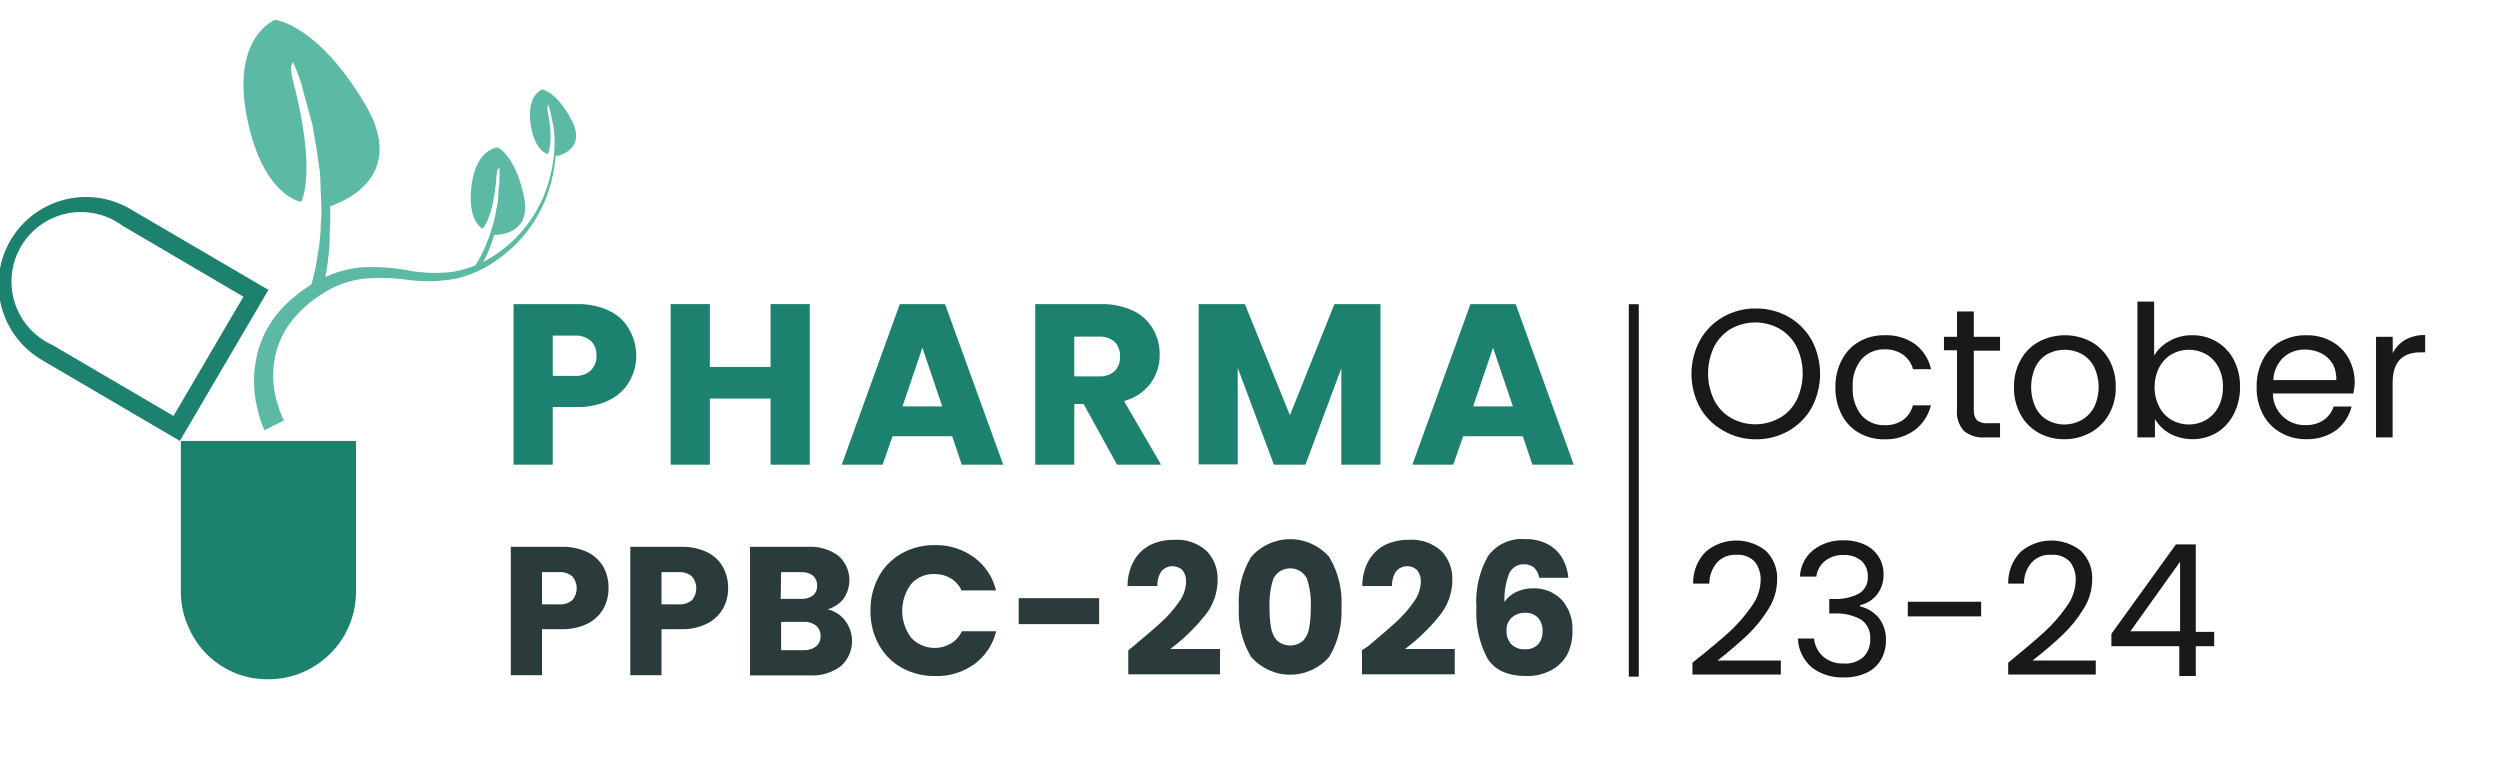
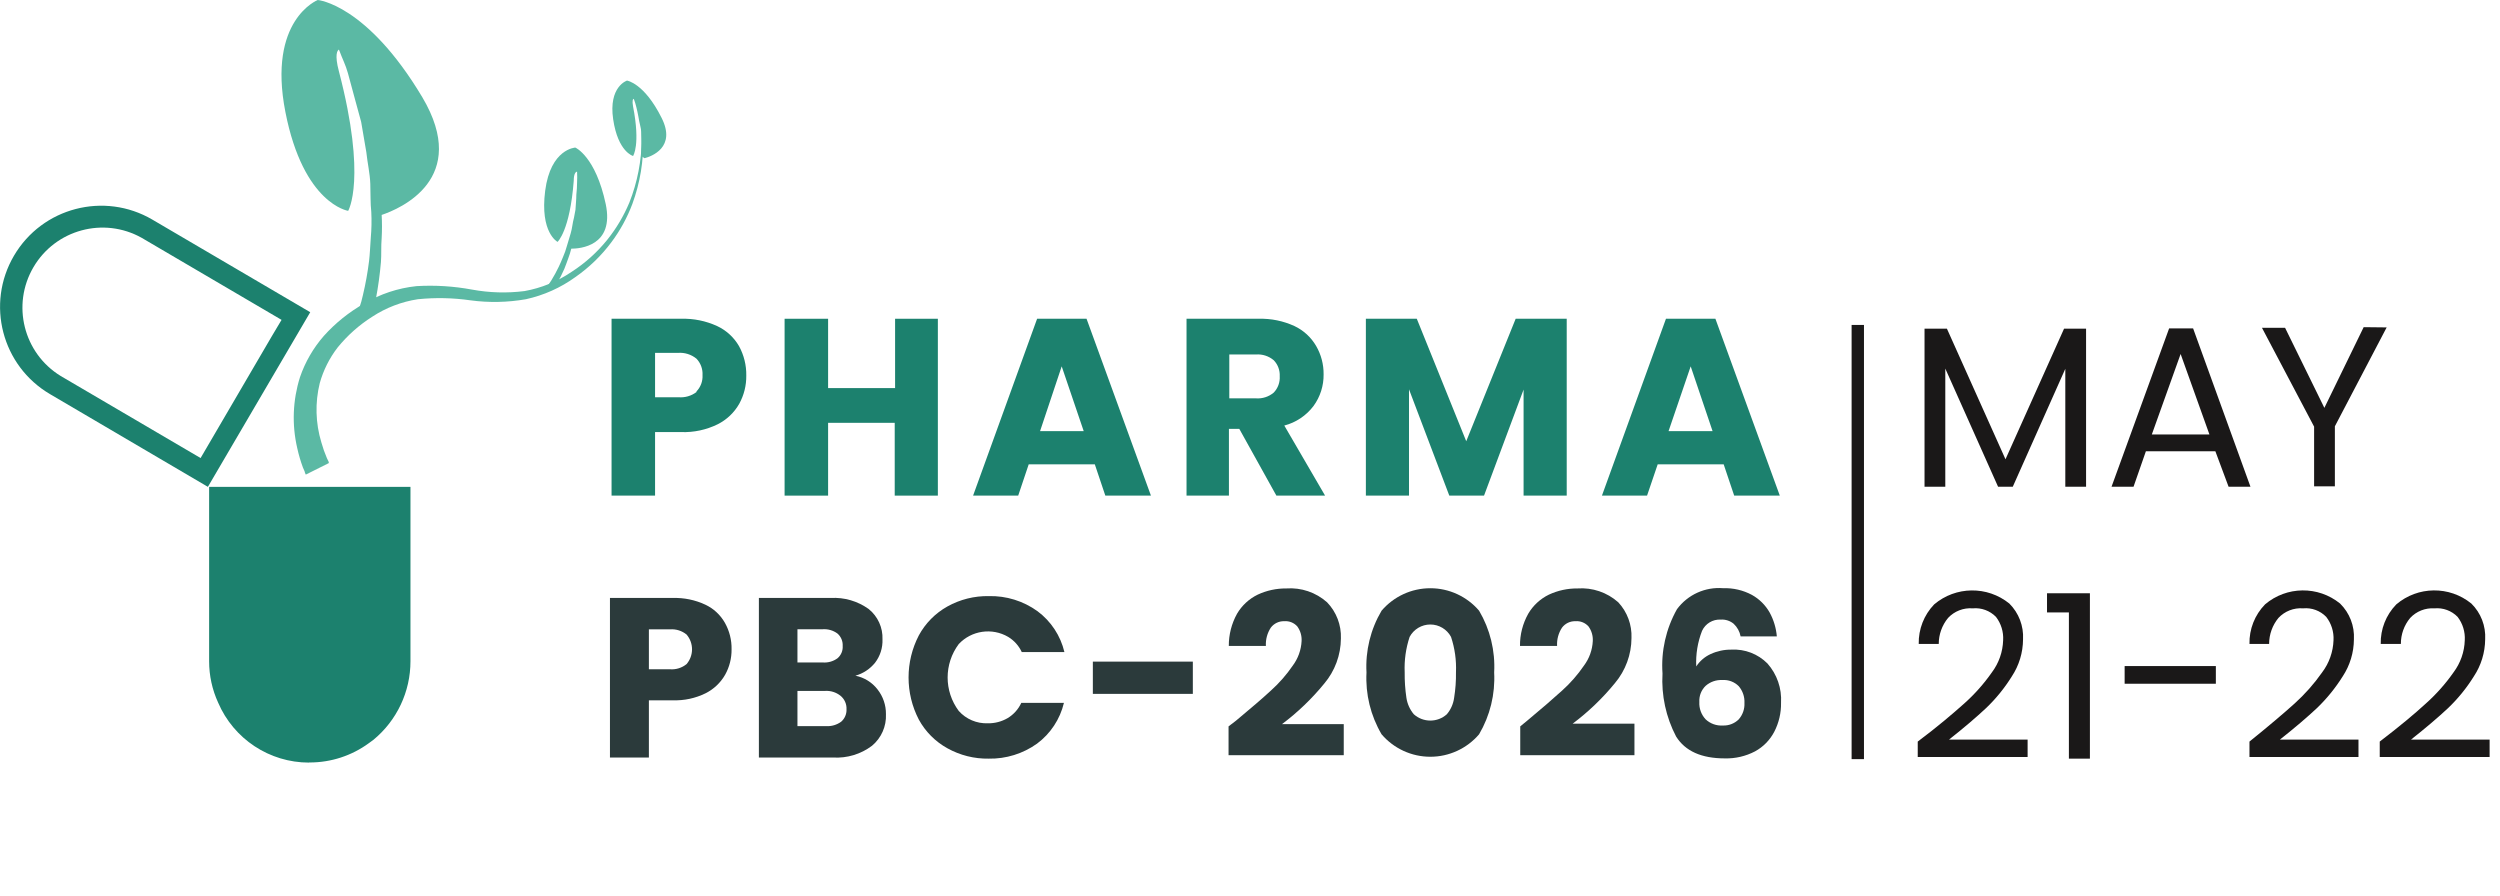
- <svg xmlns="http://www.w3.org/2000/svg" id="Layer_1" data-name="Layer 1" viewBox="0 0 251.47 77.07">
+ <svg xmlns="http://www.w3.org/2000/svg" id="Layer_1" data-name="Layer 1" viewBox="0 0 202.27 72.43">
  <defs>
    <style>.cls-1{fill:#1c816e;}.cls-2{fill:#5bb9a4;}.cls-3{fill:#2b3a3b;}.cls-4{fill:#1a1818;}</style>
  </defs>
-   <path class="cls-1" d="M13.25,21.11a8.8,8.8,0,1,0-8.9,15.18l13.74,8.06L27,29.16Zm4.2,20.73L5.28,34.71a7,7,0,1,1,7.05-12l12.16,7.14-.83,1.4Z" />
-   <path class="cls-1" d="M26.92,68.33H27a8.75,8.75,0,0,0,5.15-1.67l.39-.3a8.77,8.77,0,0,0,3.27-6.83V44.35H18.19V59.53a8.54,8.54,0,0,0,.79,3.6,8.62,8.62,0,0,0,7.9,5.2S26.9,68.33,26.92,68.33Z" />
-   <path class="cls-2" d="M26.6,43.28a1,1,0,0,1-.07-.16c0-.1-.11-.25-.18-.45A13.17,13.17,0,0,1,25.86,41a11.52,11.52,0,0,1,.24-6.18,10.59,10.59,0,0,1,2.07-3.59,14,14,0,0,1,3.5-2.81,11.15,11.15,0,0,1,4.56-1.52,19.81,19.81,0,0,1,4.83.3,14.67,14.67,0,0,0,4.57.13,10.85,10.85,0,0,0,4.09-1.63,13.27,13.27,0,0,0,5-6.05,15.48,15.48,0,0,0,1.1-5.56c0-.69,0-1.23-.06-1.6s0-.57,0-.57,0,.2.07.57.09.91.12,1.6A15.62,15.62,0,0,1,55,19.74a13.83,13.83,0,0,1-1.86,3.38,13.47,13.47,0,0,1-3.11,3,11.41,11.41,0,0,1-4.26,1.93,15.6,15.6,0,0,1-4.82.09,19.07,19.07,0,0,0-4.58-.08,9.73,9.73,0,0,0-4,1.52,12,12,0,0,0-3,2.67,8.9,8.9,0,0,0-1.58,3.09,9.66,9.66,0,0,0,.08,5.14,11.15,11.15,0,0,0,.49,1.38c.06.14.12.25.15.33l.05.1Z" />
-   <path class="cls-2" d="M32.7,28a27.4,27.4,0,0,0,.43-3.15c.06-.65,0-1.36.07-2.1a19.53,19.53,0,0,0,0-2c1.6-.54,7.74-3.14,3.54-10.24C31.9,2.35,27.65,2,27.65,2s-4.39,1.72-2.82,9.74,5.46,8.56,5.46,8.56,1.64-2.77-.81-12.14c-.38-1.46-.14-1.81.06-1.89,0,.05,0,.08,0,.13a18.35,18.35,0,0,1,.74,1.92c.2.71.4,1.46.6,2.23s.36,1.33.55,2l.45,2.65c.09.92.32,1.82.34,2.73s.06,1.66.09,2.45a14.28,14.28,0,0,1-.05,2.28c0,.73-.08,1.41-.15,2-.2,1.24-.34,2.29-.54,3a10.74,10.74,0,0,1-.3,1.11l1.13.33S32.56,28.73,32.7,28Z" />
-   <path class="cls-2" d="M48.45,26.66a13.68,13.68,0,0,0,.64-1.28c.12-.27.22-.57.34-.89s.19-.56.27-.86c.76,0,3.76-.23,3-3.87-.88-4.16-2.64-4.93-2.64-4.93s-2.13.1-2.62,3.76S48.53,23,48.53,23s1.1-.94,1.41-5.31c.05-.68.2-.79.3-.8s0,0,0,.06a7.09,7.09,0,0,1,0,.94c0,.32,0,.67-.06,1s-.05.86-.08,1.29l-.13.69c-.12.45-.15.93-.29,1.38s-.21.72-.31,1.06a7,7,0,0,1-.36,1c-.12.3-.23.59-.36.85A11,11,0,0,1,48,26.39c-.16.27-.28.43-.28.43l.43.31A4.25,4.25,0,0,0,48.45,26.66Z" />
-   <path class="cls-2" d="M55.79,15.58c0-.18,0-.36,0-.55s0-.82,0-1.13l-.09-1c-.06-.29-.11-.58-.17-.85s-.11-.55-.17-.8-.15-.48-.21-.7c0,0,0,0,0,0s-.16.14-.06.66c.66,3.35,0,4.29,0,4.29s-1.36-.27-1.73-3.13S54.54,9,54.54,9s1.49.22,3,3.17c1.32,2.6-.89,3.37-1.47,3.53Z" />
-   <path class="cls-1" d="M63.32,38.35a4.78,4.78,0,0,1-2,1.88,7.06,7.06,0,0,1-3.32.71H55.6v5.8H51.66V30.59H58a7.19,7.19,0,0,1,3.27.67,4.48,4.48,0,0,1,2,1.84A5.29,5.29,0,0,1,64,35.79,5.18,5.18,0,0,1,63.32,38.35Zm-3.91-1.07A2,2,0,0,0,60,35.79a2,2,0,0,0-.56-1.5,2.33,2.33,0,0,0-1.68-.53H55.6v4.05h2.13A2.29,2.29,0,0,0,59.41,37.28Z" />
-   <path class="cls-1" d="M81.45,30.59V46.74H77.51V40.09H71.4v6.65H67.46V30.59H71.4v6.32h6.11V30.59Z" />
-   <path class="cls-1" d="M95.78,43.88h-6l-1,2.86H84.67l5.84-16.15h4.55l5.85,16.15H96.74Zm-1-3-2-5.91-2,5.91Z" />
-   <path class="cls-1" d="M112.36,46.74,109,40.64h-.94v6.1h-3.93V30.59h6.6a7.19,7.19,0,0,1,3.25.67,4.49,4.49,0,0,1,2,1.83,5,5,0,0,1,.67,2.58,4.79,4.79,0,0,1-.91,2.88,4.87,4.87,0,0,1-2.68,1.79l3.73,6.4Zm-4.3-8.88h2.44a2.24,2.24,0,0,0,1.62-.53,2,2,0,0,0,.54-1.5,2,2,0,0,0-.54-1.45,2.24,2.24,0,0,0-1.62-.52h-2.44Z" />
-   <path class="cls-1" d="M138.86,30.59V46.74h-3.94V37.05l-3.61,9.69h-3.17L124.5,37v9.71h-3.93V30.59h4.65l4.53,11.18,4.48-11.18Z" />
-   <path class="cls-1" d="M153.18,43.88h-6l-1,2.86h-4.11l5.84-16.15h4.55l5.84,16.15h-4.16Zm-1-3-2-5.91-2,5.91Z" />
-   <path class="cls-3" d="M60.7,61.22a3.77,3.77,0,0,1-1.58,1.5,5.59,5.59,0,0,1-2.65.57H54.52v4.63H51.38V55h5.09a5.86,5.86,0,0,1,2.61.53A3.75,3.75,0,0,1,60.68,57a4.23,4.23,0,0,1,.53,2.15A4.18,4.18,0,0,1,60.7,61.22Zm-3.13-.85a1.84,1.84,0,0,0,0-2.39,1.87,1.87,0,0,0-1.34-.43H54.52v3.24h1.71A1.87,1.87,0,0,0,57.57,60.37Z" />
-   <path class="cls-3" d="M72.72,61.22a3.77,3.77,0,0,1-1.58,1.5,5.56,5.56,0,0,1-2.65.57H66.54v4.63H63.4V55h5.09a5.86,5.86,0,0,1,2.61.53A3.64,3.64,0,0,1,72.7,57a4.24,4.24,0,0,1,.54,2.15A4.09,4.09,0,0,1,72.72,61.22Zm-3.12-.85a1.84,1.84,0,0,0,0-2.39,1.9,1.9,0,0,0-1.35-.43H66.54v3.24h1.71A1.9,1.9,0,0,0,69.6,60.37Z" />
-   <path class="cls-3" d="M85,62.42A3.38,3.38,0,0,1,84.59,67a4.76,4.76,0,0,1-3.15.94h-6V55h5.81a4.79,4.79,0,0,1,3.08.9,3.27,3.27,0,0,1,.51,4.34,3.15,3.15,0,0,1-1.59,1.05A3,3,0,0,1,85,62.42Zm-6.47-2.18h2.06a1.79,1.79,0,0,0,1.18-.34,1.22,1.22,0,0,0,.42-1,1.24,1.24,0,0,0-.42-1,1.73,1.73,0,0,0-1.18-.35H78.57ZM82.11,65a1.27,1.27,0,0,0,.43-1,1.35,1.35,0,0,0-.45-1.07,1.87,1.87,0,0,0-1.24-.38H78.57v2.85h2.32A1.87,1.87,0,0,0,82.11,65Z" />
-   <path class="cls-3" d="M88.39,58a5.92,5.92,0,0,1,2.3-2.33,6.7,6.7,0,0,1,3.36-.84A6.47,6.47,0,0,1,98,56.08a5.83,5.83,0,0,1,2.19,3.31H96.72a2.81,2.81,0,0,0-1.1-1.23A3.09,3.09,0,0,0,94,57.74a3,3,0,0,0-2.35,1,4.52,4.52,0,0,0,0,5.41,3.24,3.24,0,0,0,4,.58,2.81,2.81,0,0,0,1.1-1.23h3.45A5.74,5.74,0,0,1,98,66.81,6.4,6.4,0,0,1,94.05,68a6.7,6.7,0,0,1-3.36-.84,5.92,5.92,0,0,1-2.3-2.33,6.88,6.88,0,0,1-.83-3.4A7,7,0,0,1,88.39,58Z" />
-   <path class="cls-3" d="M110.56,60.17v2.61h-8.09V60.17Z" />
-   <path class="cls-3" d="M114,65c1.2-1,2.15-1.81,2.84-2.45a11.51,11.51,0,0,0,1.75-2,3.62,3.62,0,0,0,.72-2,1.8,1.8,0,0,0-.35-1.18,1.46,1.46,0,0,0-2.14.1,2.44,2.44,0,0,0-.4,1.48h-3a5.2,5.2,0,0,1,.67-2.61,4,4,0,0,1,1.67-1.55,5.35,5.35,0,0,1,2.31-.49,4.44,4.44,0,0,1,3.3,1.12,4,4,0,0,1,1.11,2.92,5.68,5.68,0,0,1-1.34,3.65,19.28,19.28,0,0,1-3.42,3.29h5v2.55h-9.23V65.41Z" />
-   <path class="cls-3" d="M125.83,56.05a5.19,5.19,0,0,1,7.89,0,8.86,8.86,0,0,1,1.22,5,9,9,0,0,1-1.22,5,5.19,5.19,0,0,1-7.89,0,8.88,8.88,0,0,1-1.22-5A8.78,8.78,0,0,1,125.83,56.05Zm5.62,2.12a1.9,1.9,0,0,0-3.35,0,7.94,7.94,0,0,0-.4,2.86,12,12,0,0,0,.14,2.07,2.65,2.65,0,0,0,.6,1.32,2,2,0,0,0,2.67,0,2.56,2.56,0,0,0,.59-1.32,11.87,11.87,0,0,0,.15-2.07A7.94,7.94,0,0,0,131.45,58.17Z" />
-   <path class="cls-3" d="M137.61,65c1.2-1,2.14-1.81,2.84-2.45a12,12,0,0,0,1.75-2,3.62,3.62,0,0,0,.72-2,1.8,1.8,0,0,0-.35-1.18,1.46,1.46,0,0,0-2.14.1,2.37,2.37,0,0,0-.4,1.48h-3a5.2,5.2,0,0,1,.67-2.61,4,4,0,0,1,1.67-1.55,5.31,5.31,0,0,1,2.31-.49,4.44,4.44,0,0,1,3.3,1.12,4,4,0,0,1,1.11,2.92,5.68,5.68,0,0,1-1.34,3.65,19.28,19.28,0,0,1-3.42,3.29h5v2.55H137V65.41Z" />
-   <path class="cls-3" d="M154.32,57.1a1.54,1.54,0,0,0-1-.34,1.58,1.58,0,0,0-1.51.91,7.14,7.14,0,0,0-.48,2.88,2.77,2.77,0,0,1,1.17-1,3.9,3.9,0,0,1,1.68-.37,3.83,3.83,0,0,1,2.9,1.14,4.4,4.4,0,0,1,1.09,3.18,5,5,0,0,1-.54,2.36A3.88,3.88,0,0,1,156,67.43a5,5,0,0,1-2.45.57c-1.89,0-3.2-.59-3.94-1.78a9.76,9.76,0,0,1-1.1-5.1,9.22,9.22,0,0,1,1.17-5.19,4.18,4.18,0,0,1,3.74-1.7,4.6,4.6,0,0,1,2.32.54,3.73,3.73,0,0,1,1.44,1.43,4.83,4.83,0,0,1,.58,1.92h-2.93A1.89,1.89,0,0,0,154.32,57.1Zm-2.25,5a1.72,1.72,0,0,0-.53,1.34,1.89,1.89,0,0,0,.49,1.38,1.86,1.86,0,0,0,1.39.49,1.72,1.72,0,0,0,1.28-.48,1.86,1.86,0,0,0,.46-1.34,1.92,1.92,0,0,0-.46-1.36,1.69,1.69,0,0,0-1.32-.49A1.89,1.89,0,0,0,152.07,62.12Z" />
-   <path class="cls-4" d="M173.31,43.3A6.07,6.07,0,0,1,171,41a7.11,7.11,0,0,1,0-6.78,6.14,6.14,0,0,1,2.34-2.35,6.47,6.47,0,0,1,3.27-.84,6.55,6.55,0,0,1,3.29.84,6.16,6.16,0,0,1,2.33,2.34,7.22,7.22,0,0,1,0,6.8,6.16,6.16,0,0,1-2.33,2.34,6.55,6.55,0,0,1-3.29.84A6.47,6.47,0,0,1,173.31,43.3Zm5.7-1.25a4.32,4.32,0,0,0,1.7-1.79,6.19,6.19,0,0,0,0-5.4A4.49,4.49,0,0,0,179,33.07a5,5,0,0,0-4.88,0,4.42,4.42,0,0,0-1.69,1.79,6.19,6.19,0,0,0,0,5.4,4.32,4.32,0,0,0,1.7,1.79,5,5,0,0,0,4.86,0Z" />
-   <path class="cls-4" d="M185.27,36.19A4.43,4.43,0,0,1,187,34.37a5,5,0,0,1,2.56-.65,5,5,0,0,1,3.08.9,4.31,4.31,0,0,1,1.6,2.52h-1.81a2.63,2.63,0,0,0-1-1.46,3.1,3.1,0,0,0-1.86-.54,3,3,0,0,0-2.33,1,4.05,4.05,0,0,0-.88,2.8,4.14,4.14,0,0,0,.88,2.83,3,3,0,0,0,2.33,1,3.18,3.18,0,0,0,1.85-.52,2.69,2.69,0,0,0,1-1.48h1.81a4.44,4.44,0,0,1-1.63,2.49,4.88,4.88,0,0,1-3.05.93,5,5,0,0,1-2.56-.65,4.45,4.45,0,0,1-1.74-1.83,5.81,5.81,0,0,1-.63-2.77A5.69,5.69,0,0,1,185.27,36.19Z" />
-   <path class="cls-4" d="M198.54,35.27v6a1.45,1.45,0,0,0,.31,1,1.56,1.56,0,0,0,1.09.3h1.24V44h-1.52a3,3,0,0,1-2.1-.64,2.77,2.77,0,0,1-.71-2.13v-6h-1.31V33.88h1.31V31.33h1.69v2.55h2.64v1.39Z" />
-   <path class="cls-4" d="M205.05,43.53a4.58,4.58,0,0,1-1.81-1.84,5.58,5.58,0,0,1-.66-2.76,5.46,5.46,0,0,1,.68-2.74,4.56,4.56,0,0,1,1.84-1.83,5.62,5.62,0,0,1,5.21,0,4.6,4.6,0,0,1,1.84,1.82,5.44,5.44,0,0,1,.67,2.75,5.39,5.39,0,0,1-.69,2.76,4.75,4.75,0,0,1-1.88,1.84,5.36,5.36,0,0,1-2.62.65A5.2,5.2,0,0,1,205.05,43.53Zm4.28-1.25A3.3,3.3,0,0,0,210.62,41a4.7,4.7,0,0,0,0-4.14,3.18,3.18,0,0,0-1.25-1.27,3.69,3.69,0,0,0-3.38,0,3,3,0,0,0-1.22,1.27,4.88,4.88,0,0,0,0,4.16A3,3,0,0,0,206,42.29a3.46,3.46,0,0,0,1.66.41A3.6,3.6,0,0,0,209.33,42.28Z" />
-   <path class="cls-4" d="M218.24,34.29a4.48,4.48,0,0,1,2.27-.57,4.67,4.67,0,0,1,2.46.65,4.51,4.51,0,0,1,1.72,1.82,5.66,5.66,0,0,1,.63,2.72,5.8,5.8,0,0,1-.63,2.74A4.64,4.64,0,0,1,223,43.51a4.87,4.87,0,0,1-4.75.1,4,4,0,0,1-1.49-1.46V44H215V30.34h1.68v5.43A4,4,0,0,1,218.24,34.29Zm4.9,2.63a3.26,3.26,0,0,0-1.25-1.3,3.5,3.5,0,0,0-1.73-.44,3.41,3.41,0,0,0-1.71.45,3.29,3.29,0,0,0-1.25,1.31,4.41,4.41,0,0,0,0,4,3.29,3.29,0,0,0,1.25,1.31,3.51,3.51,0,0,0,3.44,0,3.29,3.29,0,0,0,1.25-1.31,4.22,4.22,0,0,0,.46-2A4.06,4.06,0,0,0,223.14,36.92Z" />
-   <path class="cls-4" d="M236.72,39.58h-8.09a3.17,3.17,0,0,0,3.29,3.18,3.12,3.12,0,0,0,1.82-.51,2.67,2.67,0,0,0,1-1.36h1.81A4.38,4.38,0,0,1,235,43.27a5,5,0,0,1-3,.91,5.15,5.15,0,0,1-2.58-.65,4.6,4.6,0,0,1-1.79-1.84,5.68,5.68,0,0,1-.64-2.76,5.75,5.75,0,0,1,.63-2.75,4.29,4.29,0,0,1,1.76-1.82,5.22,5.22,0,0,1,2.62-.64,5.08,5.08,0,0,1,2.55.63,4.31,4.31,0,0,1,1.71,1.73,5.08,5.08,0,0,1,.6,2.48A9.26,9.26,0,0,1,236.72,39.58Zm-2.1-3a2.76,2.76,0,0,0-1.16-1.06,3.63,3.63,0,0,0-1.62-.36,3.12,3.12,0,0,0-2.17.81,3.3,3.3,0,0,0-1,2.26H235A3.11,3.11,0,0,0,234.62,36.56Z" />
-   <path class="cls-4" d="M241.94,34.18a3.94,3.94,0,0,1,2-.48v1.74h-.44c-1.89,0-2.83,1-2.83,3.07V44H239V33.88h1.68v1.65A3.22,3.22,0,0,1,241.94,34.18Z" />
-   <path class="cls-4" d="M173.94,63.57A15.35,15.35,0,0,0,176.18,61a4.58,4.58,0,0,0,.92-2.6,2.88,2.88,0,0,0-.59-1.9,2.3,2.3,0,0,0-1.87-.69,2.44,2.44,0,0,0-1.95.79,3.29,3.29,0,0,0-.75,2.1h-1.63a4.44,4.44,0,0,1,1.26-3.2,4.77,4.77,0,0,1,6.07-.08,3.8,3.8,0,0,1,1.12,2.91,5.53,5.53,0,0,1-.92,3,13.1,13.1,0,0,1-2.07,2.55c-.78.73-1.77,1.59-3,2.56h6.36v1.41h-8.89V66.66Q172.6,64.79,173.94,63.57Z" />
-   <path class="cls-4" d="M182.36,55.35a4.74,4.74,0,0,1,3.07-1,4.86,4.86,0,0,1,2.17.45,3.19,3.19,0,0,1,1.86,3,3.16,3.16,0,0,1-.65,2,3,3,0,0,1-1.71,1.07V61a3.43,3.43,0,0,1,1.9,1.17,3.48,3.48,0,0,1,.7,2.27,3.74,3.74,0,0,1-.48,1.89,3.27,3.27,0,0,1-1.44,1.33,5.12,5.12,0,0,1-2.31.48,5,5,0,0,1-3.22-1,4,4,0,0,1-1.4-2.91h1.62a2.8,2.8,0,0,0,.91,1.81,3,3,0,0,0,2.07.7,2.67,2.67,0,0,0,2-.67,2.36,2.36,0,0,0,.67-1.75,2.19,2.19,0,0,0-.92-2,5.11,5.11,0,0,0-2.79-.61H184V60.25h.45a5,5,0,0,0,2.57-.56,1.86,1.86,0,0,0,.86-1.69,2.07,2.07,0,0,0-.63-1.58,2.6,2.6,0,0,0-1.82-.59,2.79,2.79,0,0,0-1.85.59A2.39,2.39,0,0,0,182.7,58h-1.65A3.66,3.66,0,0,1,182.36,55.35Z" />
-   <path class="cls-4" d="M199.28,60.53V62H191.9V60.53Z" />
-   <path class="cls-4" d="M205.63,63.57A15,15,0,0,0,207.88,61a4.56,4.56,0,0,0,.91-2.6,2.88,2.88,0,0,0-.58-1.9,2.32,2.32,0,0,0-1.87-.69,2.44,2.44,0,0,0-2,.79,3.18,3.18,0,0,0-.75,2.1H202a4.44,4.44,0,0,1,1.26-3.2,4.77,4.77,0,0,1,6.07-.08,3.8,3.8,0,0,1,1.12,2.91,5.53,5.53,0,0,1-.92,3,12.78,12.78,0,0,1-2.08,2.55c-.77.73-1.76,1.59-3,2.56h6.36v1.41H202V66.66C203.52,65.41,204.75,64.38,205.63,63.57Z" />
-   <path class="cls-4" d="M212.38,65V63.76l6.49-9h2v8.8h1.85V65h-1.85v3h-1.66V65Zm6.91-8.5-5,7h5Z" />
-   <rect class="cls-4" x="163.84" y="30.6" width="1" height="37.46" />
+   <path class="cls-1" d="M12.33,17.77A8.18,8.18,0,1,0,4.05,31.89l12.77,7.5L25.1,25.26Zm3.9,19.29L4.91,30.42a6.48,6.48,0,0,1,6.55-11.18l11.32,6.64L22,27.19Z" />
+   <path class="cls-1" d="M25,61.69h.06a8.09,8.09,0,0,0,4.78-1.56l.37-.27a8.23,8.23,0,0,0,3-6.36V39.39H16.92V53.51a8,8,0,0,0,.73,3.34A8,8,0,0,0,25,61.7Z" />
+   <path class="cls-2" d="M24.74,38.4a1.37,1.37,0,0,0-.07-.16c0-.09-.09-.23-.16-.41a11.87,11.87,0,0,1-.46-1.57,10.88,10.88,0,0,1,.22-5.74,10,10,0,0,1,1.93-3.34,12.91,12.91,0,0,1,3.26-2.62,10.39,10.39,0,0,1,4.24-1.41,18.55,18.55,0,0,1,4.49.28,13.83,13.83,0,0,0,4.25.12A9.9,9.9,0,0,0,46.24,22a12.2,12.2,0,0,0,2.9-2.61,12.58,12.58,0,0,0,1.78-3,14.23,14.23,0,0,0,1-5.17,13.93,13.93,0,0,0-.06-1.49c0-.34,0-.53,0-.53s0,.19.07.53.08.84.11,1.49a14.33,14.33,0,0,1-.87,5.26,12.51,12.51,0,0,1-1.72,3.14,12.68,12.68,0,0,1-2.9,2.8,10.75,10.75,0,0,1-4,1.79,14.64,14.64,0,0,1-4.48.09,17.48,17.48,0,0,0-4.26-.09,9.3,9.3,0,0,0-3.7,1.42,11.64,11.64,0,0,0-2.79,2.48A8.47,8.47,0,0,0,25.87,31,9.05,9.05,0,0,0,26,35.79a10.25,10.25,0,0,0,.45,1.28c.07.14.11.24.15.31l0,.09Z" />
+   <path class="cls-2" d="M30.42,24.14a29.5,29.5,0,0,0,.4-2.93c.05-.6,0-1.26.06-1.95a16.93,16.93,0,0,0,0-1.87c1.49-.5,7.2-2.92,3.29-9.52C29.67.33,25.71,0,25.71,0s-4.08,1.6-2.62,9.06,5.08,8,5.08,8,1.53-2.57-.75-11.29c-.36-1.36-.13-1.68,0-1.76a.61.61,0,0,0,.05.12c.2.56.5,1.13.68,1.79s.37,1.35.56,2.07.34,1.24.51,1.87l.42,2.46c.09.86.29,1.7.32,2.55s0,1.54.08,2.28A14.8,14.8,0,0,1,30,19.23c-.05.67-.07,1.31-.14,1.89a25.38,25.38,0,0,1-.5,2.77,8.4,8.4,0,0,1-.28,1l1.05.31A8.62,8.62,0,0,0,30.42,24.14Z" />
+   <path class="cls-2" d="M45.06,22.94a11.71,11.71,0,0,0,.6-1.19c.11-.26.2-.54.31-.83a6.24,6.24,0,0,0,.25-.8c.71,0,3.5-.21,2.79-3.6-.82-3.87-2.46-4.58-2.46-4.58s-2,.09-2.44,3.49,1,4.14,1,4.14,1-.88,1.31-4.94c0-.63.19-.74.27-.74s0,0,0,0a8.05,8.05,0,0,1,0,.87q0,.46-.06,1c0,.4-.05.8-.07,1.21l-.12.64c-.12.42-.14.86-.27,1.28s-.2.67-.3,1a6.09,6.09,0,0,1-.32.91c-.12.28-.22.54-.34.78a12.18,12.18,0,0,1-.61,1.12c-.16.25-.27.4-.27.4l.4.28A4.85,4.85,0,0,0,45.06,22.94Z" />
+   <path class="cls-2" d="M51.89,12.63c0-.17,0-.34,0-.51a9.21,9.21,0,0,0,0-1c0-.3,0-.6-.08-.9s-.11-.53-.16-.79-.1-.51-.16-.74A5.54,5.54,0,0,0,51.28,8l0,0c-.07,0-.15.13-.06.62.61,3.12,0,4,0,4S50,12.3,49.61,9.65s1.12-3.13,1.12-3.13,1.39.2,2.79,3c1.23,2.41-.83,3.14-1.37,3.28Z" />
+   <path class="cls-1" d="M59.81,32.67a4.14,4.14,0,0,1-1.75,1.66,6.21,6.21,0,0,1-2.94.63H53V40.1H49.48V25.79h5.64a6.52,6.52,0,0,1,2.9.59A4,4,0,0,1,59.79,28a4.78,4.78,0,0,1,.59,2.39A4.61,4.61,0,0,1,59.81,32.67Zm-3.46-1a1.76,1.76,0,0,0,.49-1.32,1.78,1.78,0,0,0-.49-1.33,2.11,2.11,0,0,0-1.49-.47H53v3.59h1.9A2.11,2.11,0,0,0,56.35,31.72Z" />
+   <path class="cls-1" d="M75.88,25.79V40.1H72.39V34.21H67V40.1H63.48V25.79H67V31.4h5.42V25.79Z" />
+   <path class="cls-1" d="M88.58,37.57H83.23l-.85,2.53H78.73l5.18-14.31h4L93.12,40.1H89.43Zm-.9-2.69L85.9,29.64l-1.75,5.24Z" />
+   <path class="cls-1" d="M103.27,40.1l-3-5.4h-.84v5.4H96V25.79h5.85a6.49,6.49,0,0,1,2.88.59A4,4,0,0,1,106.49,28a4.47,4.47,0,0,1,.6,2.29,4.23,4.23,0,0,1-.81,2.55,4.33,4.33,0,0,1-2.37,1.59l3.3,5.67Zm-3.81-7.87h2.16a2,2,0,0,0,1.44-.47,1.75,1.75,0,0,0,.48-1.32,1.73,1.73,0,0,0-.48-1.29,2,2,0,0,0-1.44-.47H99.46Z" />
+   <path class="cls-1" d="M126.76,25.79V40.1h-3.49V31.52l-3.2,8.58h-2.81L114,31.5v8.6h-3.49V25.79h4.12l4,9.91,4-9.91Z" />
+   <path class="cls-1" d="M139.46,37.57h-5.34l-.86,2.53h-3.65l5.18-14.31h4L144,40.1h-3.69Zm-.9-2.69-1.77-5.24L135,34.88Z" />
+   <path class="cls-3" d="M58.67,54.59a3.77,3.77,0,0,1-1.58,1.5,5.56,5.56,0,0,1-2.65.57H52.5v4.63H49.35V48.38h5.09a5.8,5.8,0,0,1,2.62.54,3.56,3.56,0,0,1,1.59,1.47,4.21,4.21,0,0,1,.54,2.15A4.11,4.11,0,0,1,58.67,54.59Zm-3.12-.86a1.84,1.84,0,0,0,0-2.39,1.89,1.89,0,0,0-1.34-.42H52.5v3.23h1.71A1.89,1.89,0,0,0,55.55,53.73Z" />
+   <path class="cls-3" d="M71,55.78a3.18,3.18,0,0,1,.68,2,3.14,3.14,0,0,1-1.13,2.56,4.76,4.76,0,0,1-3.15.95h-6V48.38h5.81a4.79,4.79,0,0,1,3.08.9,3,3,0,0,1,1.11,2.45,2.93,2.93,0,0,1-.6,1.89,3.15,3.15,0,0,1-1.59,1.05A3,3,0,0,1,71,55.78ZM64.52,53.6h2.06a1.79,1.79,0,0,0,1.18-.34,1.2,1.2,0,0,0,.42-1,1.24,1.24,0,0,0-.42-1,1.79,1.79,0,0,0-1.18-.35H64.52Zm3.54,4.79a1.26,1.26,0,0,0,.43-1A1.33,1.33,0,0,0,68,56.29a1.82,1.82,0,0,0-1.24-.39H64.52v2.85h2.32A1.87,1.87,0,0,0,68.06,58.39Z" />
+   <path class="cls-3" d="M74.34,51.41a5.91,5.91,0,0,1,2.31-2.34A6.64,6.64,0,0,1,80,48.23a6.46,6.46,0,0,1,3.94,1.22,5.78,5.78,0,0,1,2.18,3.31H82.67a2.81,2.81,0,0,0-1.1-1.23,3.24,3.24,0,0,0-4,.58,4.52,4.52,0,0,0,0,5.41,3,3,0,0,0,2.35,1,3.09,3.09,0,0,0,1.61-.42,2.81,2.81,0,0,0,1.1-1.23h3.45a5.79,5.79,0,0,1-2.18,3.3A6.51,6.51,0,0,1,80,61.38a6.64,6.64,0,0,1-3.35-.84,5.86,5.86,0,0,1-2.31-2.32,7.4,7.4,0,0,1,0-6.81Z" />
+   <path class="cls-3" d="M96.51,53.53v2.61H88.42V53.53Z" />
+   <path class="cls-3" d="M100,58.31c1.2-1,2.15-1.81,2.84-2.45a11.15,11.15,0,0,0,1.75-2,3.62,3.62,0,0,0,.72-2,1.84,1.84,0,0,0-.35-1.18,1.28,1.28,0,0,0-1.05-.42,1.31,1.31,0,0,0-1.09.52,2.46,2.46,0,0,0-.4,1.48h-3a5.3,5.3,0,0,1,.67-2.61,3.93,3.93,0,0,1,1.67-1.54,5.35,5.35,0,0,1,2.31-.5,4.48,4.48,0,0,1,3.3,1.12,4,4,0,0,1,1.12,2.93,5.71,5.71,0,0,1-1.35,3.65,19.6,19.6,0,0,1-3.42,3.28h5V61.1H99.4V58.77Z" />
+   <path class="cls-3" d="M111.78,49.41a5.19,5.19,0,0,1,7.89,0,8.88,8.88,0,0,1,1.22,5,8.94,8.94,0,0,1-1.22,5,5.19,5.19,0,0,1-7.89,0,8.94,8.94,0,0,1-1.22-5A8.88,8.88,0,0,1,111.78,49.41Zm5.62,2.12a1.9,1.9,0,0,0-3.35,0,8,8,0,0,0-.4,2.86,12.91,12.91,0,0,0,.14,2.07,2.68,2.68,0,0,0,.6,1.33,2,2,0,0,0,2.67,0,2.59,2.59,0,0,0,.59-1.33,11.72,11.72,0,0,0,.15-2.07A8,8,0,0,0,117.4,51.53Z" />
+   <path class="cls-3" d="M123.56,58.31c1.2-1,2.14-1.81,2.84-2.45a11.15,11.15,0,0,0,1.75-2,3.62,3.62,0,0,0,.72-2,1.84,1.84,0,0,0-.35-1.18,1.28,1.28,0,0,0-1.05-.42,1.31,1.31,0,0,0-1.09.52,2.46,2.46,0,0,0-.4,1.48h-3a5.2,5.2,0,0,1,.67-2.61,3.93,3.93,0,0,1,1.67-1.54,5.35,5.35,0,0,1,2.31-.5,4.48,4.48,0,0,1,3.3,1.12A4,4,0,0,1,132,51.62a5.7,5.7,0,0,1-1.34,3.65,19.6,19.6,0,0,1-3.42,3.28h5V61.1H123V58.77Z" />
+   <path class="cls-3" d="M140.27,50.47a1.49,1.49,0,0,0-1.05-.34,1.57,1.57,0,0,0-1.51.91,7,7,0,0,0-.47,2.88,2.76,2.76,0,0,1,1.16-1,3.91,3.91,0,0,1,1.69-.36A3.82,3.82,0,0,1,143,53.68a4.4,4.4,0,0,1,1.1,3.18,4.91,4.91,0,0,1-.55,2.35A3.82,3.82,0,0,1,142,60.79a5,5,0,0,1-2.45.57c-1.89,0-3.2-.59-3.94-1.77a9.78,9.78,0,0,1-1.1-5.1,9.28,9.28,0,0,1,1.17-5.2,4.22,4.22,0,0,1,3.74-1.7,4.6,4.6,0,0,1,2.32.54,3.73,3.73,0,0,1,1.44,1.43,4.88,4.88,0,0,1,.58,1.93h-2.93A1.89,1.89,0,0,0,140.27,50.47Zm-2.25,5a1.68,1.68,0,0,0-.53,1.33A1.9,1.9,0,0,0,138,58.2a1.86,1.86,0,0,0,1.39.5,1.73,1.73,0,0,0,1.28-.49,1.86,1.86,0,0,0,.47-1.33,1.94,1.94,0,0,0-.46-1.36,1.7,1.7,0,0,0-1.33-.5A1.9,1.9,0,0,0,138,55.49Z" />
+   <path class="cls-4" d="M168.78,26.59V39.38H167.1V29.84l-4.25,9.54h-1.19l-4.27-9.56v9.56h-1.68V26.59h1.81l4.74,10.57L167,26.59Z" />
+   <path class="cls-4" d="M179.24,36.51h-5.62l-1,2.87h-1.78l4.66-12.81h1.94l4.64,12.81h-1.77Zm-.48-1.36-2.33-6.51-2.33,6.51Z" />
+   <path class="cls-4" d="M193.1,26.49l-4.19,8v4.86h-1.68V34.52l-4.22-8h1.87L188.06,33l3.18-6.53Z" />
+   <path class="cls-4" d="M158.91,56.93a14.6,14.6,0,0,0,2.25-2.53,4.56,4.56,0,0,0,.91-2.6,2.83,2.83,0,0,0-.58-1.89,2.33,2.33,0,0,0-1.88-.69,2.47,2.47,0,0,0-2,.78,3.31,3.31,0,0,0-.75,2.1h-1.62a4.48,4.48,0,0,1,1.25-3.2,4.77,4.77,0,0,1,6.08-.07,3.8,3.8,0,0,1,1.11,2.9,5.49,5.49,0,0,1-.91,3,13.14,13.14,0,0,1-2.08,2.56c-.78.73-1.77,1.58-3,2.55h6.36v1.41h-8.89V60C156.8,58.77,158,57.74,158.91,56.93Z" />
+   <path class="cls-4" d="M165.62,49.55V48h3.47V61.38h-1.7V49.55Z" />
+   <path class="cls-4" d="M179.28,53.89v1.43H171.9V53.89Z" />
+   <path class="cls-4" d="M185.64,56.93a15,15,0,0,0,2.24-2.53,4.58,4.58,0,0,0,.92-2.6,2.83,2.83,0,0,0-.59-1.89,2.3,2.3,0,0,0-1.87-.69,2.47,2.47,0,0,0-2,.78,3.31,3.31,0,0,0-.75,2.1H182a4.44,4.44,0,0,1,1.26-3.2,4.75,4.75,0,0,1,6.07-.07,3.77,3.77,0,0,1,1.12,2.9,5.49,5.49,0,0,1-.91,3,13.52,13.52,0,0,1-2.08,2.56c-.78.73-1.77,1.58-3,2.55h6.36v1.41H182V60Q184.3,58.14,185.64,56.93Z" />
+   <path class="cls-4" d="M196.26,56.93a14.6,14.6,0,0,0,2.25-2.53,4.56,4.56,0,0,0,.91-2.6,2.83,2.83,0,0,0-.58-1.89,2.32,2.32,0,0,0-1.87-.69A2.47,2.47,0,0,0,195,50a3.26,3.26,0,0,0-.75,2.1h-1.63a4.44,4.44,0,0,1,1.26-3.2,4.75,4.75,0,0,1,6.07-.07,3.77,3.77,0,0,1,1.12,2.9,5.51,5.51,0,0,1-.92,3,13.14,13.14,0,0,1-2.08,2.56q-1.16,1.09-3,2.55h6.36v1.41h-8.89V60C194.15,58.77,195.38,57.74,196.26,56.93Z" />
+   <rect class="cls-4" x="149.81" y="26.29" width="1" height="35.13" />
</svg>
